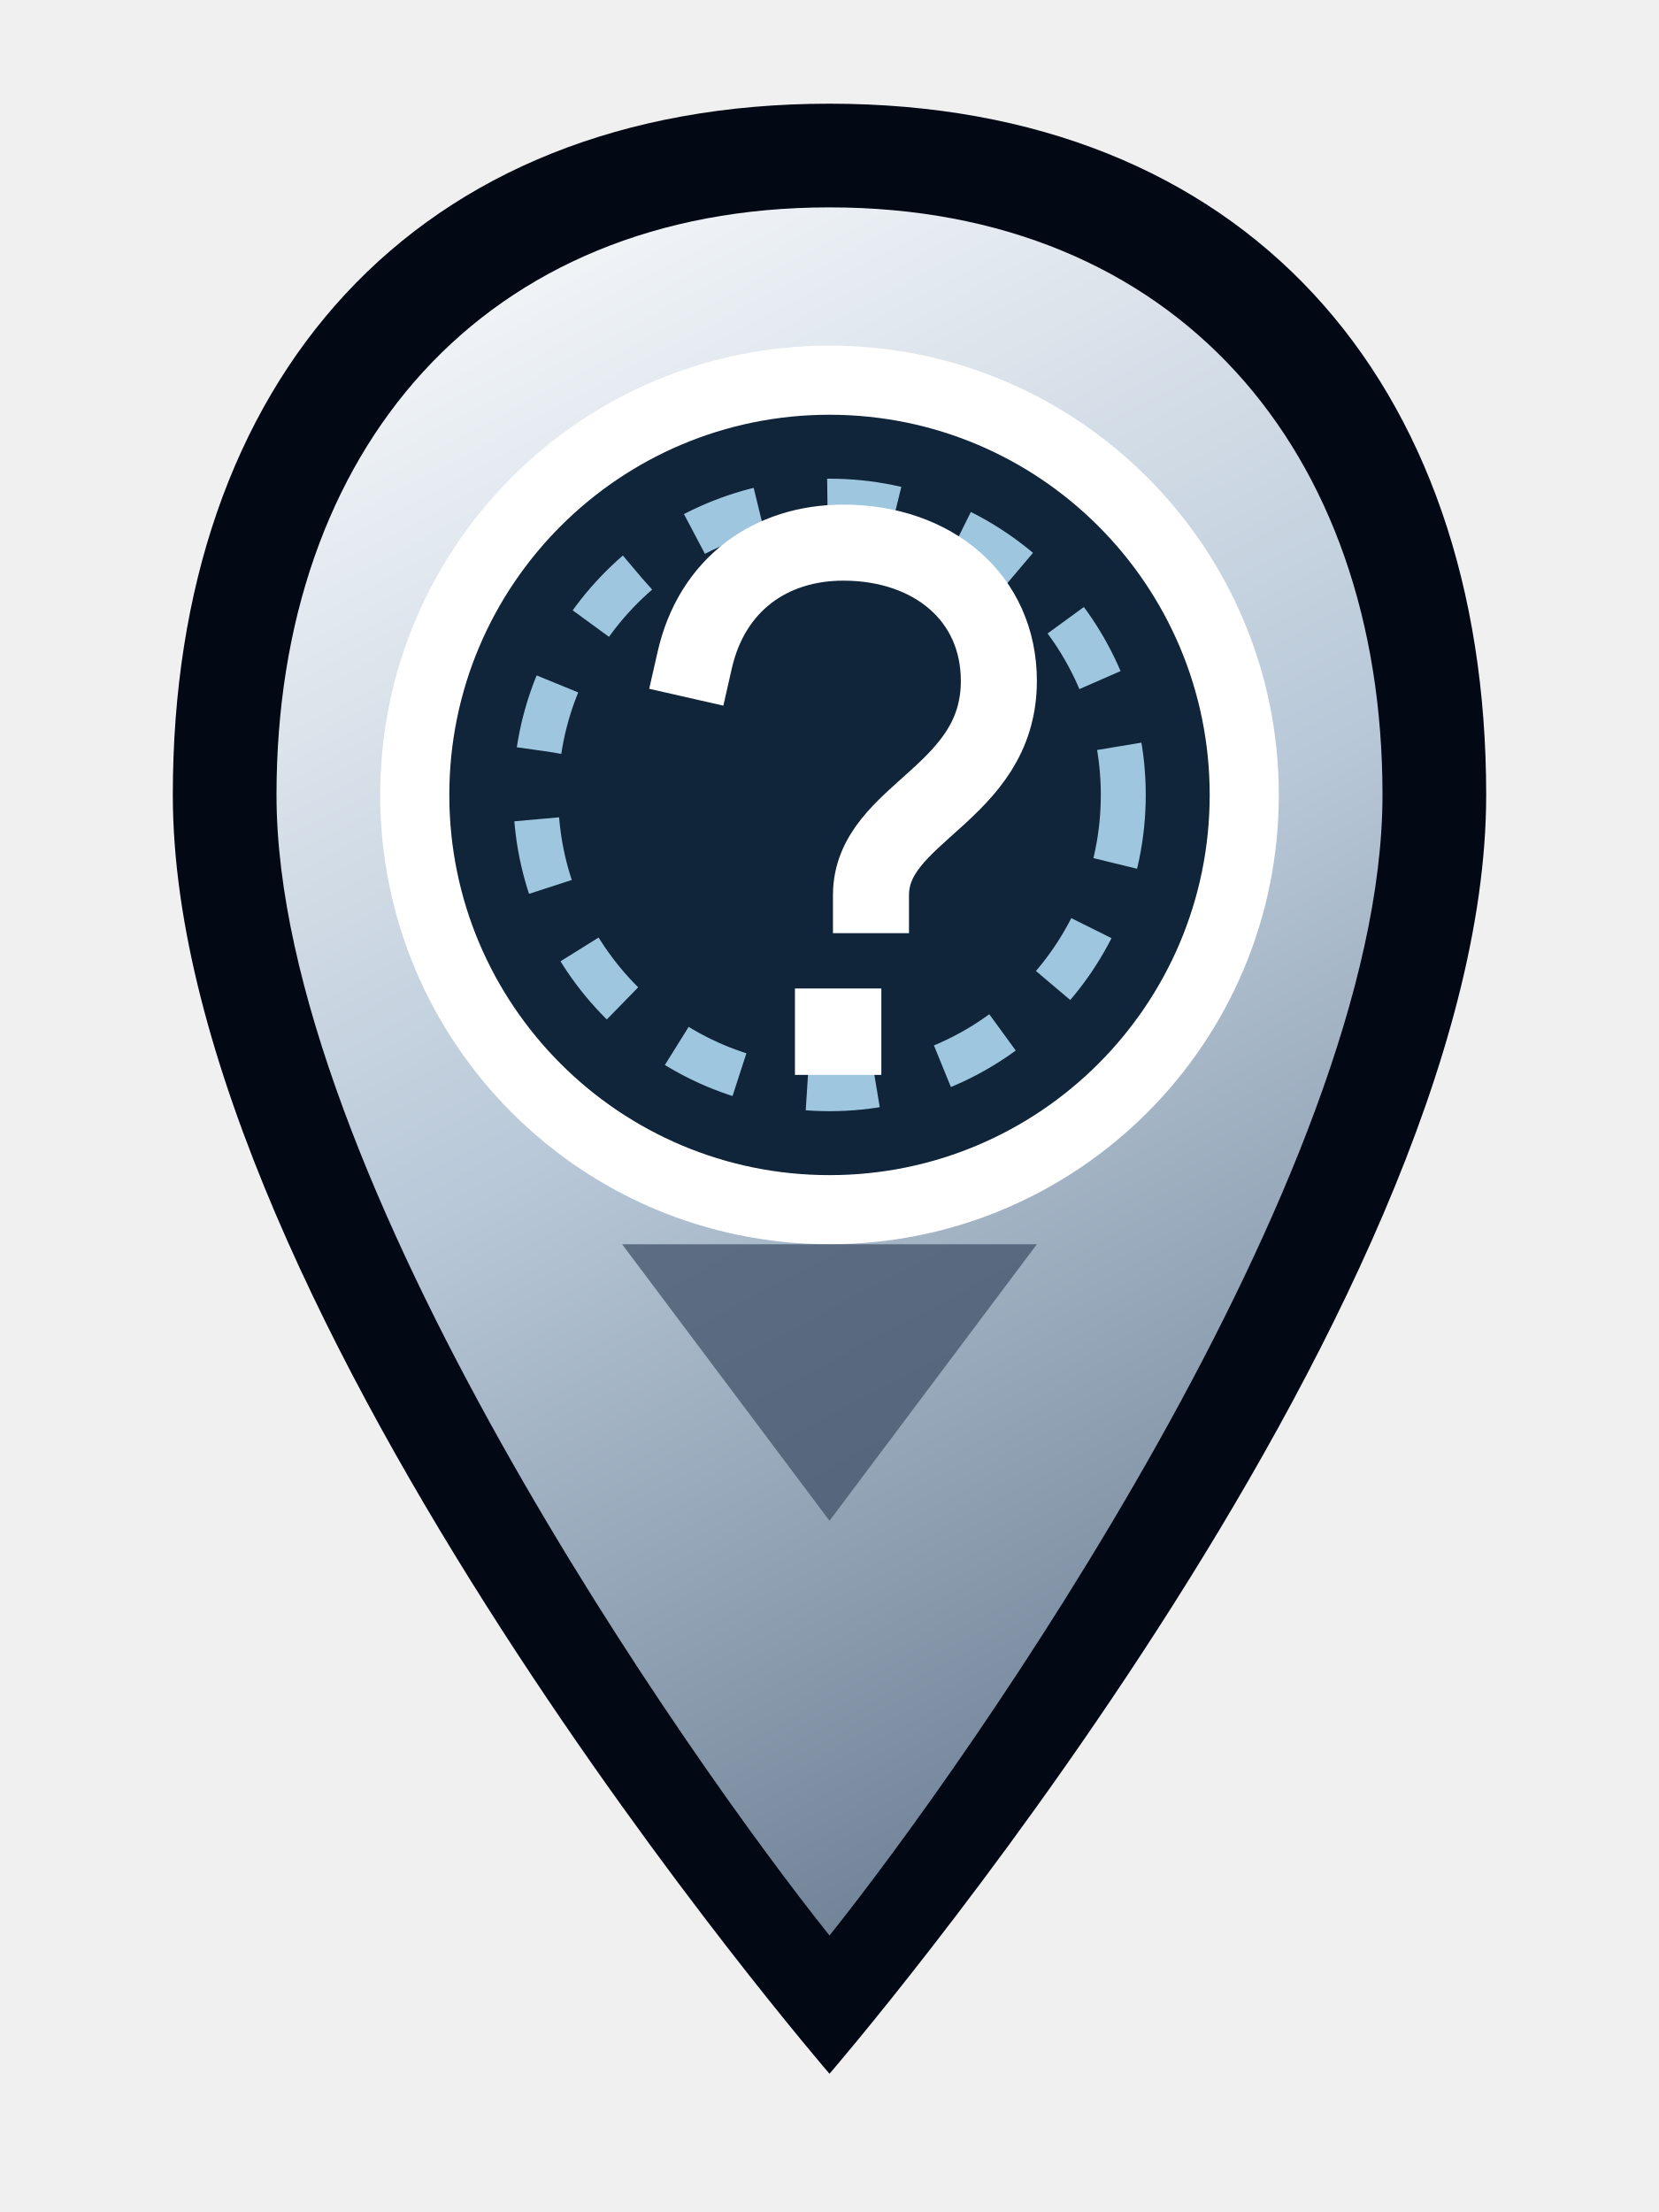
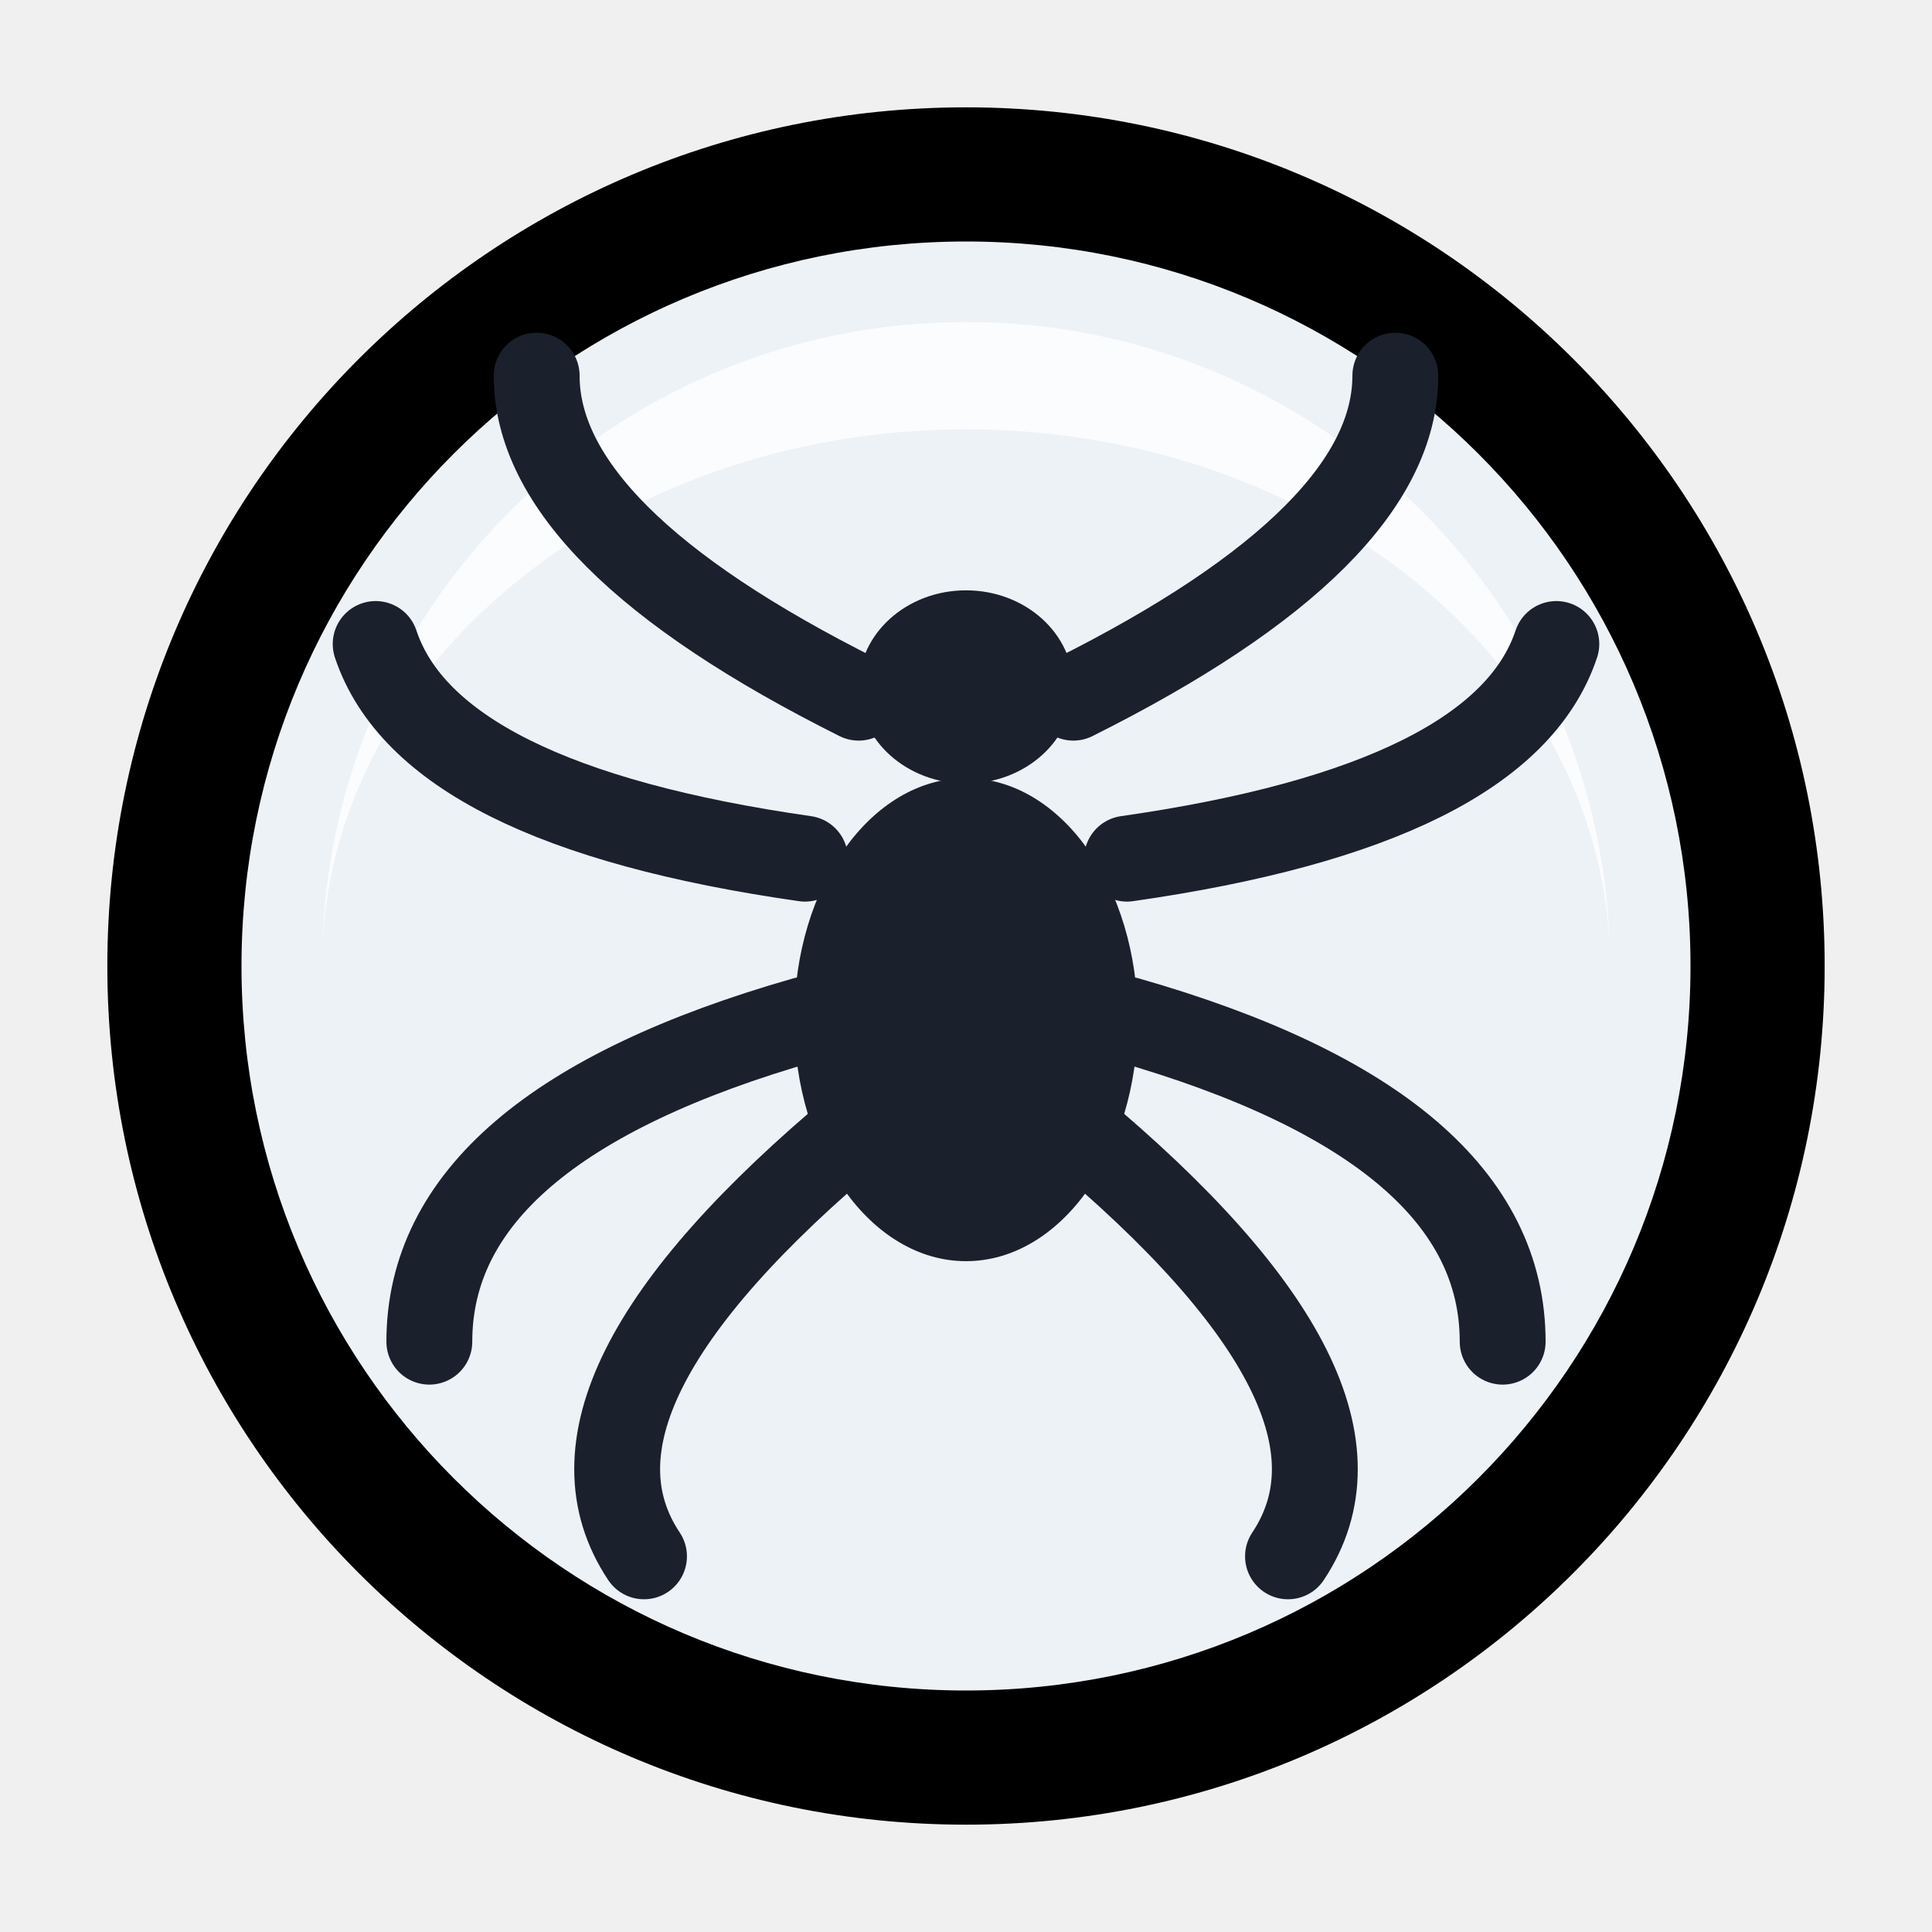
- <svg xmlns="http://www.w3.org/2000/svg" viewBox="0 0 48 64" role="img" aria-label="Rumored signal marker">
-   <defs>
-     <linearGradient id="rumorFill" x1="10" y1="4" x2="37" y2="55" gradientUnits="userSpaceOnUse">
-       <stop stop-color="#fff" />
-       <stop offset=".5" stop-color="#b8c8d8" />
-       <stop offset="1" stop-color="#63758a" />
-     </linearGradient>
-   </defs>
-   <path d="M24 3C12 3 5 11 5 23c0 15 19 37 19 37s19-22 19-37C43 11 36 3 24 3Z" fill="#020814" />
-   <path d="M24 6C14 6 8 13 8 23c0 11 12 28 16 33 4-5 16-22 16-33C40 13 34 6 24 6Z" fill="url(#rumorFill)" />
-   <circle cx="24" cy="23" r="12" fill="#10243a" stroke="#fff" stroke-width="2" />
-   <circle cx="24" cy="23" r="8.5" fill="none" stroke="#9ec7df" stroke-dasharray="2 2" stroke-width="1.3" />
-   <path d="M20.1 19.1c.5-2.2 2.2-3.4 4.3-3.4 2.6 0 4.5 1.6 4.5 4 0 3.3-3.7 3.8-3.7 6.2" fill="none" stroke="#fff" stroke-linecap="square" stroke-width="2.2" />
-   <rect x="23" y="28.6" width="2.5" height="2.5" fill="#fff" />
-   <path d="M18 36h12l-6 8z" fill="#425268" opacity=".75" />
+ <svg xmlns="http://www.w3.org/2000/svg" viewBox="0 0 36 36" width="36" height="36" shape-rendering="geometricPrecision">
+   <circle cx="18" cy="18" r="16" fill="#000000" />
+   <circle cx="18" cy="18" r="13.5" fill="#edf2f7" />
+   <path d="M 6 18 A 12 12 0 0 1 30 18 A 12 10 0 0 0 6 18" fill="#ffffff" opacity="0.8" />
+   <g fill="#1a202c">
+     <ellipse cx="18" cy="19" rx="3.2" ry="4.5" />
+     <ellipse cx="18" cy="12.8" rx="2" ry="1.8" />
+     <path d="M 16 13 Q 10 10 10 7" stroke="#1a202c" stroke-width="1.6" fill="none" stroke-linecap="round" />
+     <path d="M 15 16 Q 8 15 7 12" stroke="#1a202c" stroke-width="1.6" fill="none" stroke-linecap="round" />
+     <path d="M 15 19 Q 8 21 8 25" stroke="#1a202c" stroke-width="1.6" fill="none" stroke-linecap="round" />
+     <path d="M 16 21 Q 10 26 12 29" stroke="#1a202c" stroke-width="1.6" fill="none" stroke-linecap="round" />
+     <path d="M 20 13 Q 26 10 26 7" stroke="#1a202c" stroke-width="1.6" fill="none" stroke-linecap="round" />
+     <path d="M 21 16 Q 28 15 29 12" stroke="#1a202c" stroke-width="1.6" fill="none" stroke-linecap="round" />
+     <path d="M 21 19 Q 28 21 28 25" stroke="#1a202c" stroke-width="1.6" fill="none" stroke-linecap="round" />
+     <path d="M 20 21 Q 26 26 24 29" stroke="#1a202c" stroke-width="1.6" fill="none" stroke-linecap="round" />
+   </g>
</svg>
